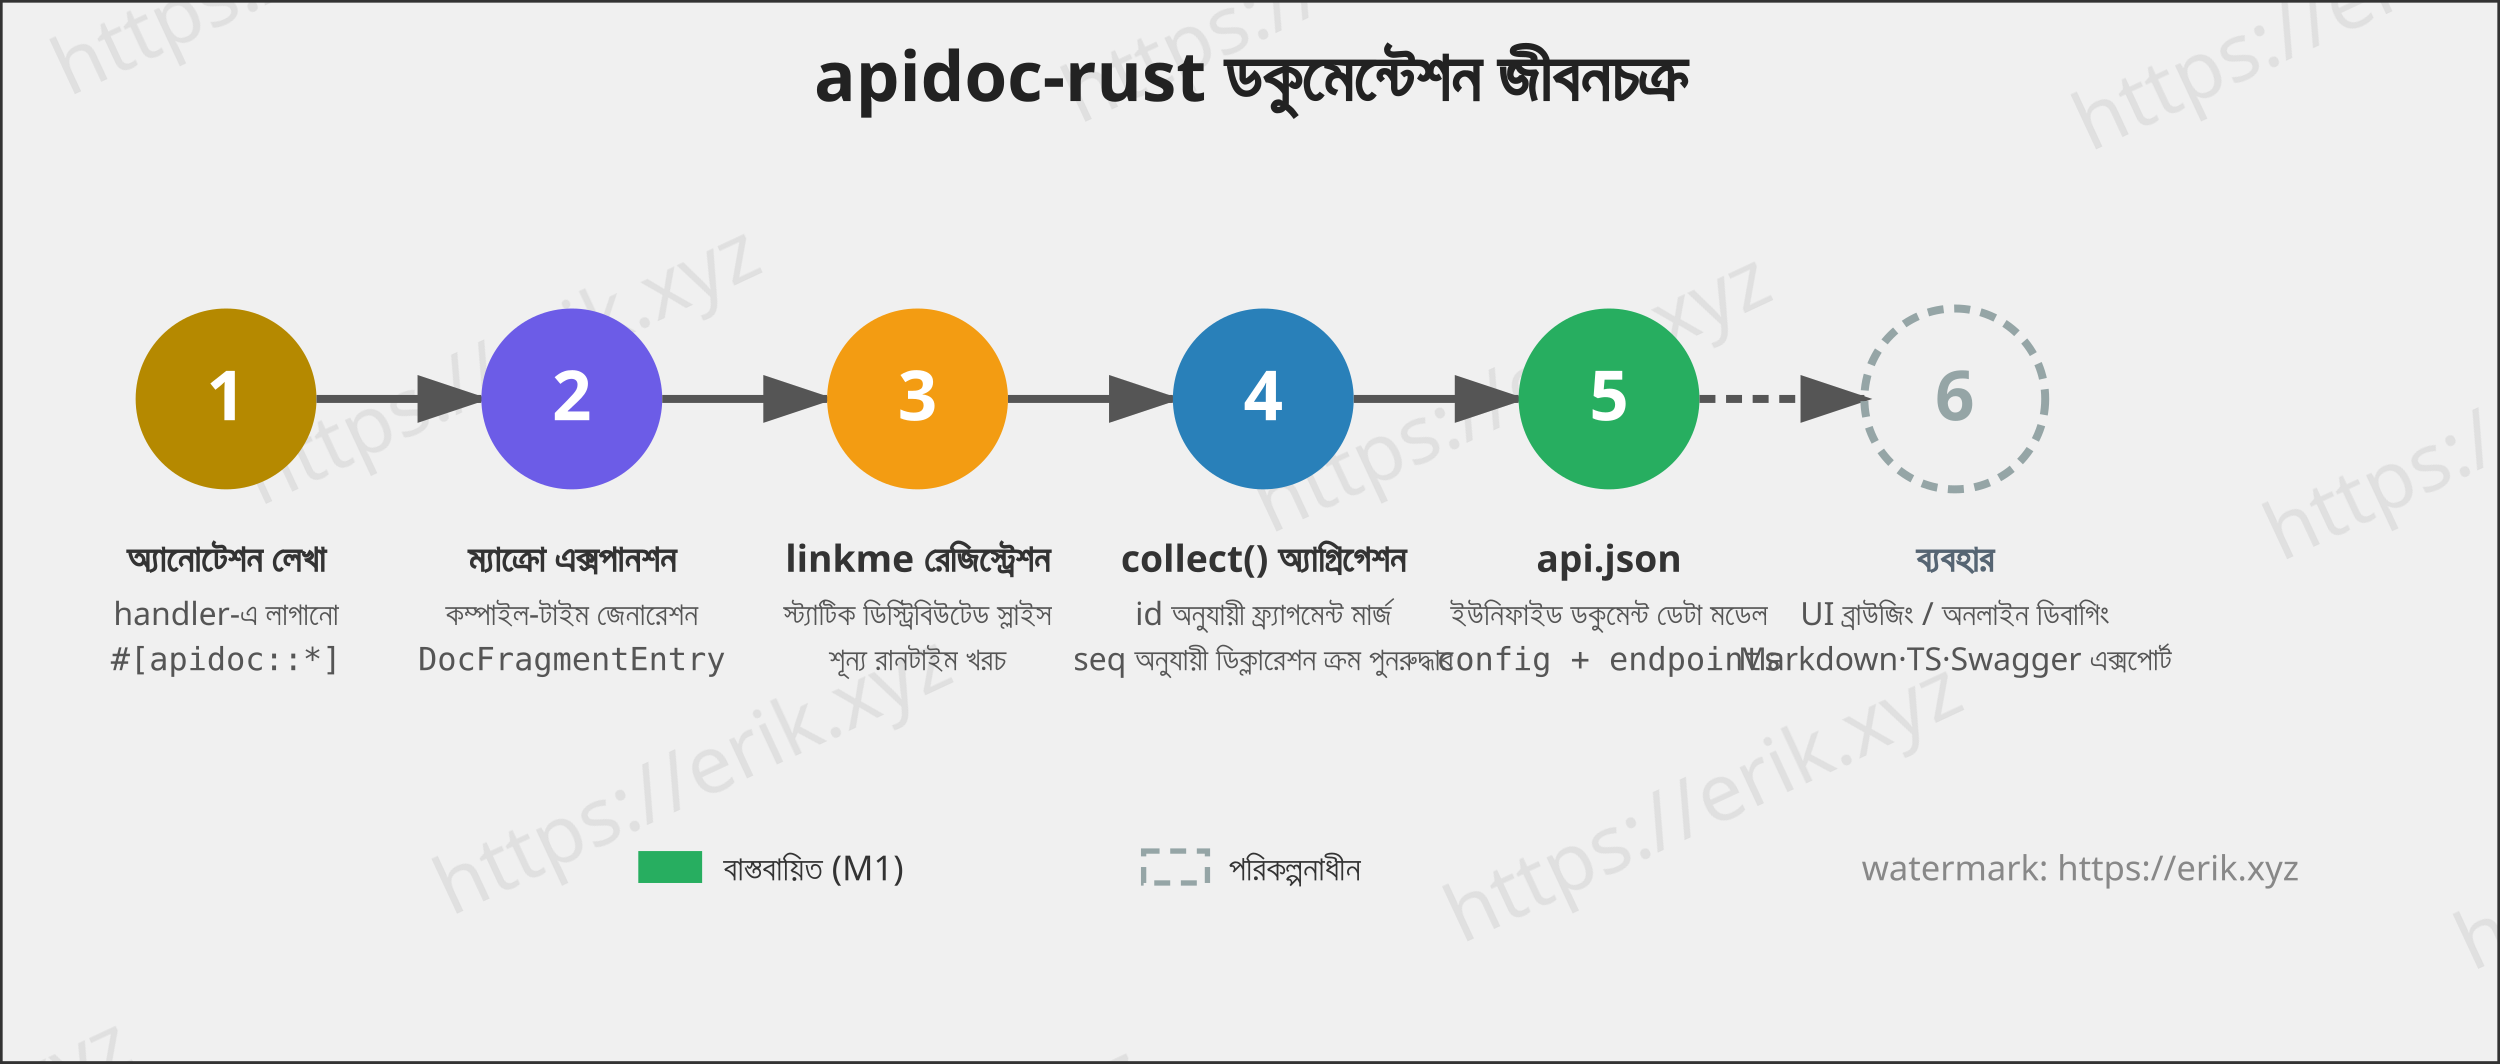
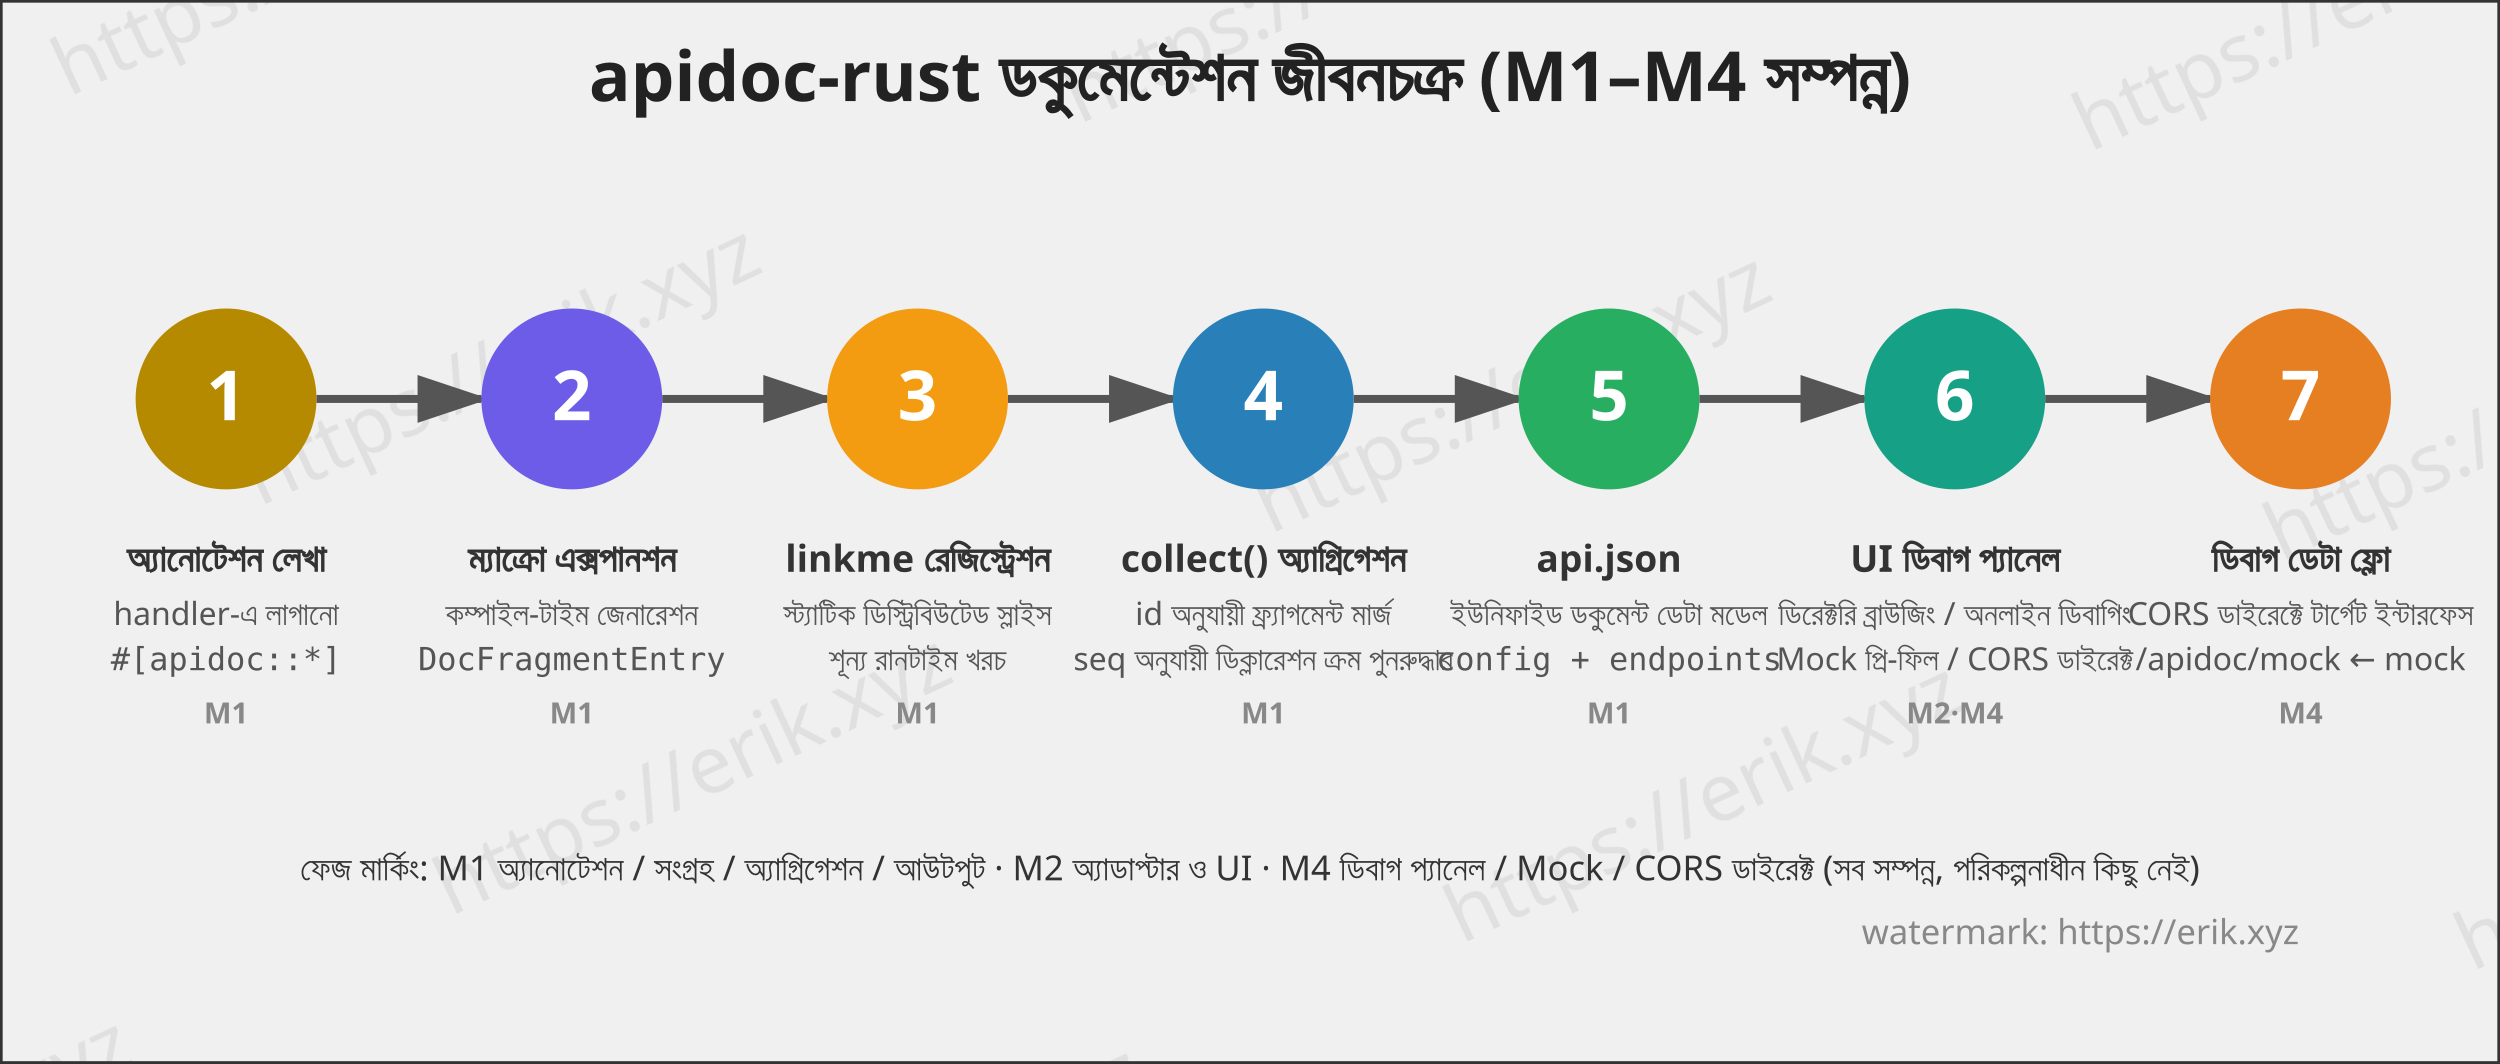
<svg xmlns="http://www.w3.org/2000/svg" viewBox="0 0 940 400" font-family="sans-serif">
  <defs>
    <pattern id="wm" width="340" height="170" patternUnits="userSpaceOnUse" patternTransform="rotate(-25)">
      <text x="8" y="44" font-size="30" fill="#888888" opacity="0.15">https://erik.xyz</text>
    </pattern>
    <marker id="arrow" markerWidth="10" markerHeight="10" refX="8" refY="3" orient="auto">
      <path d="M0,0 L0,6 L9,3 z" fill="#555" />
    </marker>
  </defs>
  <rect width="940" height="400" fill="url(#wm)" />
  <rect x="0" y="0" width="940" height="400" fill="none" stroke="#333" stroke-width="2" />
-   <text x="470" y="38" text-anchor="middle" font-size="26" font-weight="bold" fill="#222">apidoc-rust ডকুমেন্টেশন জীবনচক্র</text>
+   <text x="470" y="38" text-anchor="middle" font-size="26" font-weight="bold" fill="#222">apidoc-rust ডকুমেন্টেশন জীবনচক্র (M1–M4 সম্পন্ন)</text>
  <circle cx="85" cy="150" r="34" fill="#b58900" />
  <text x="85" y="158" text-anchor="middle" font-size="26" fill="#fff" font-weight="bold">1</text>
  <text x="85" y="215" text-anchor="middle" font-size="14" font-weight="bold" fill="#333">অ্যানোটেশন লেখা</text>
  <text x="85" y="235" text-anchor="middle" font-size="12" fill="#555">handler-এ লাগানো</text>
  <text x="85" y="252" text-anchor="middle" font-size="12" fill="#555" font-family="monospace">#[apidoc::*]</text>
+   <text x="85" y="272" text-anchor="middle" font-size="11" fill="#888" font-weight="bold">M1</text>
  <line x1="119" y1="150" x2="181" y2="150" stroke="#555" stroke-width="3" marker-end="url(#arrow)" />
  <circle cx="215" cy="150" r="34" fill="#6c5ce7" />
  <text x="215" y="158" text-anchor="middle" font-size="26" fill="#fff" font-weight="bold">2</text>
  <text x="215" y="215" text-anchor="middle" font-size="14" font-weight="bold" fill="#333">ম্যাক্রো এক্সপানশন</text>
  <text x="215" y="235" text-anchor="middle" font-size="12" fill="#555">কম্পাইল-টাইম জেনারেশন</text>
  <text x="215" y="252" text-anchor="middle" font-size="12" fill="#555" font-family="monospace">DocFragmentEntry</text>
+   <text x="215" y="272" text-anchor="middle" font-size="11" fill="#888" font-weight="bold">M1</text>
  <line x1="249" y1="150" x2="311" y2="150" stroke="#555" stroke-width="3" marker-end="url(#arrow)" />
  <circle cx="345" cy="150" r="34" fill="#f39c12" />
  <text x="345" y="158" text-anchor="middle" font-size="26" fill="#fff" font-weight="bold">3</text>
  <text x="345" y="215" text-anchor="middle" font-size="14" font-weight="bold" fill="#333">linkme রেজিস্ট্রেশন</text>
  <text x="345" y="235" text-anchor="middle" font-size="12" fill="#555">স্ট্যাটিক ডিস্ট্রিবিউটেড স্লাইস</text>
  <text x="345" y="252" text-anchor="middle" font-size="12" fill="#555">শূন্য রানটাইম খরচ</text>
+   <text x="345" y="272" text-anchor="middle" font-size="11" fill="#888" font-weight="bold">M1</text>
  <line x1="379" y1="150" x2="441" y2="150" stroke="#555" stroke-width="3" marker-end="url(#arrow)" />
  <circle cx="475" cy="150" r="34" fill="#2980b9" />
  <text x="475" y="158" text-anchor="middle" font-size="26" fill="#fff" font-weight="bold">4</text>
  <text x="475" y="215" text-anchor="middle" font-size="14" font-weight="bold" fill="#333">collect() অ্যাগ্রিগেশন</text>
  <text x="475" y="235" text-anchor="middle" font-size="12" fill="#555">id অনুযায়ী ফ্র্যাগমেন্ট মার্জ</text>
  <text x="475" y="252" text-anchor="middle" font-size="12" fill="#555">seq অনুযায়ী ডিক্লারেশন ক্রম পুনরুদ্ধার</text>
+   <text x="475" y="272" text-anchor="middle" font-size="11" fill="#888" font-weight="bold">M1</text>
  <line x1="509" y1="150" x2="571" y2="150" stroke="#555" stroke-width="3" marker-end="url(#arrow)" />
  <circle cx="605" cy="150" r="34" fill="#27ae60" />
  <text x="605" y="158" text-anchor="middle" font-size="26" fill="#fff" font-weight="bold">5</text>
  <text x="605" y="215" text-anchor="middle" font-size="14" font-weight="bold" fill="#333">api.json</text>
  <text x="605" y="235" text-anchor="middle" font-size="12" fill="#555">ইউনিফাইড ডকুমেন্ট ডেটা মডেল</text>
  <text x="605" y="252" text-anchor="middle" font-size="12" fill="#555" font-family="monospace">config + endpoints</text>
-   <line x1="639" y1="150" x2="701" y2="150" stroke="#555" stroke-width="3" stroke-dasharray="6 4" marker-end="url(#arrow)" />
-   <circle cx="735" cy="150" r="34" fill="none" stroke="#95a5a6" stroke-width="3" stroke-dasharray="6 4" />
-   <text x="735" y="158" text-anchor="middle" font-size="26" fill="#95a5a6" font-weight="bold">6</text>
-   <text x="735" y="215" text-anchor="middle" font-size="14" font-weight="bold" fill="#566573">ব্যবহার</text>
-   <text x="735" y="235" text-anchor="middle" font-size="12" fill="#555">UI ব্রাউজিং / অনলাইন ডিবাগিং</text>
-   <text x="735" y="252" text-anchor="middle" font-size="12" fill="#555">Markdown·TS·Swagger এক্সপোর্ট</text>
-   <rect x="240" y="320" width="24" height="12" fill="#27ae60" />
-   <text x="272" y="331" font-size="13" fill="#333">বাস্তবায়িত (M1)</text>
-   <rect x="430" y="320" width="24" height="12" fill="none" stroke="#95a5a6" stroke-width="2" stroke-dasharray="6 4" />
-   <text x="462" y="331" font-size="13" fill="#333">পরিকল্পনাধীন</text>
-   <text x="700" y="331" font-size="13" fill="#888">watermark: https://erik.xyz</text>
+   <text x="605" y="272" text-anchor="middle" font-size="11" fill="#888" font-weight="bold">M1</text>
+   <line x1="639" y1="150" x2="701" y2="150" stroke="#555" stroke-width="3" marker-end="url(#arrow)" />
+   <circle cx="735" cy="150" r="34" fill="#16a085" />
+   <text x="735" y="158" text-anchor="middle" font-size="26" fill="#fff" font-weight="bold">6</text>
+   <text x="735" y="215" text-anchor="middle" font-size="14" font-weight="bold" fill="#333">UI ডিবাগ প্যানেল</text>
+   <text x="735" y="235" text-anchor="middle" font-size="12" fill="#555">ডিরেক্টরি ব্রাউজিং / অনলাইন ডিবাগিং</text>
+   <text x="735" y="252" text-anchor="middle" font-size="12" fill="#555">Mock প্রি-ফিল / CORS ডাইরেক্ট</text>
+   <text x="735" y="272" text-anchor="middle" font-size="11" fill="#888" font-weight="bold">M2·M4</text>
+   <line x1="769" y1="150" x2="831" y2="150" stroke="#555" stroke-width="3" marker-end="url(#arrow)" />
+   <circle cx="865" cy="150" r="34" fill="#e67e22" />
+   <text x="865" y="158" text-anchor="middle" font-size="26" fill="#fff" font-weight="bold">7</text>
+   <text x="865" y="215" text-anchor="middle" font-size="14" font-weight="bold" fill="#333">ডিবাগ ডেটা ফ্লো</text>
+   <text x="865" y="235" text-anchor="middle" font-size="12" fill="#555">CORS ডাইরেক্টে টার্গেট ইন্টারফেস</text>
+   <text x="865" y="252" text-anchor="middle" font-size="12" fill="#555">/apidoc/mock ← mock</text>
+   <text x="865" y="272" text-anchor="middle" font-size="11" fill="#888" font-weight="bold">M4</text>
+   <text x="470" y="331" text-anchor="middle" font-size="13" fill="#333">ফেজ মার্কিং: M1 অ্যানোটেশন / সংগ্রহ / অ্যাগ্রিগেশন / আউটপুট · M2 অ্যাডাপ্টার ও UI · M4 ডিবাগ প্যানেল / Mock / CORS ডাইরেক্ট (সব সম্পন্ন, পরিকল্পনাধীন কিছু নেই)</text>
+   <text x="700" y="355" font-size="13" fill="#888">watermark: https://erik.xyz</text>
</svg>
